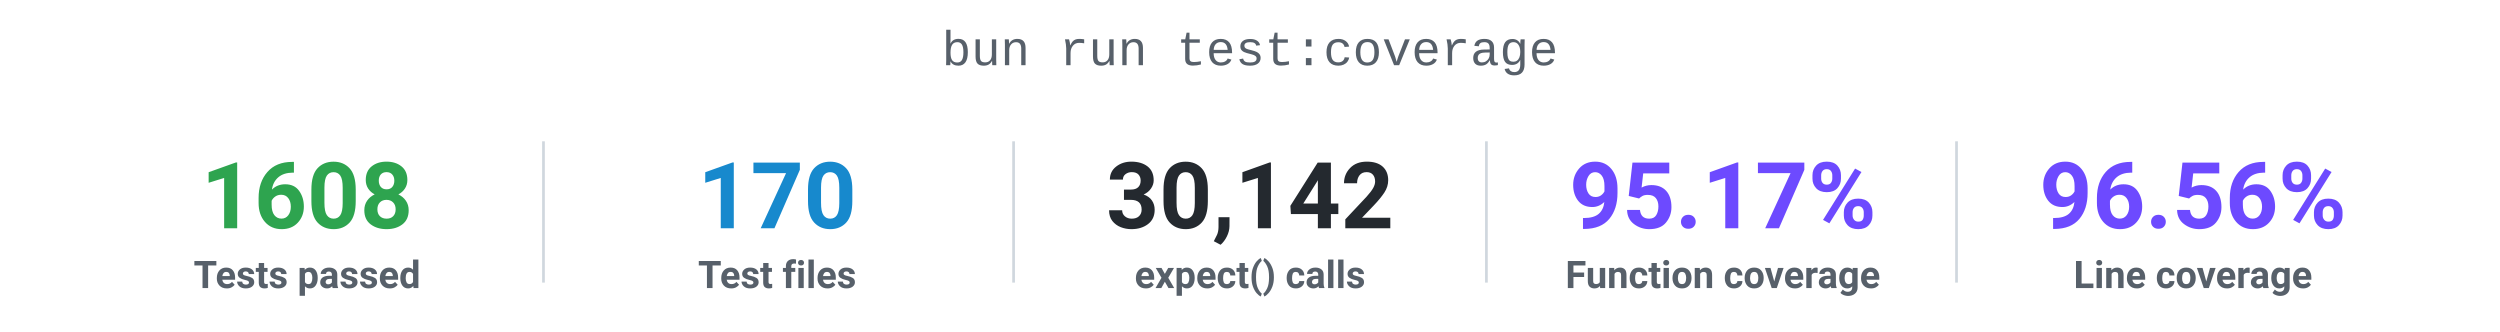
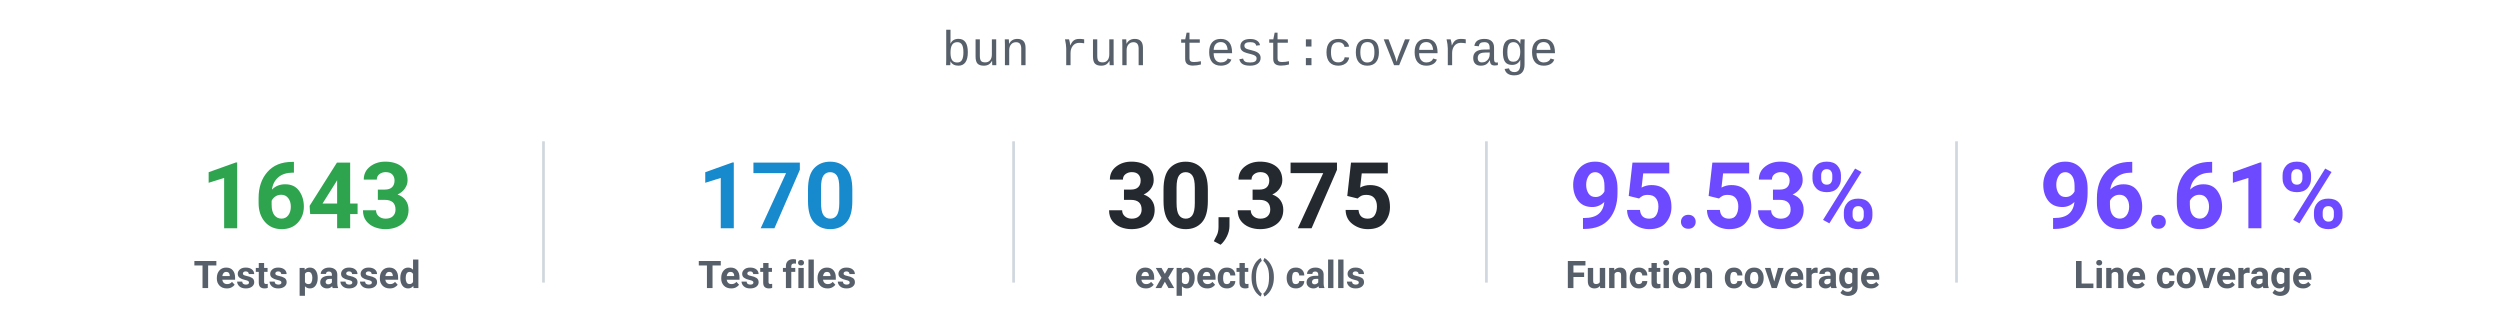
- <svg xmlns="http://www.w3.org/2000/svg" viewBox="0 0 920 122" width="920" height="122" role="img" aria-label="bun run test:coverage — 1608 tests passed, 170 test files, 30,142 expect() calls, 95.17% function coverage, 96.56% line coverage">
+ <svg xmlns="http://www.w3.org/2000/svg" viewBox="0 0 920 122" width="920" height="122" role="img" aria-label="bun run test:coverage — 1643 tests passed, 170 test files, 30,375 expect() calls, 95.53% function coverage, 96.61% line coverage">
  <style>
    .cmd { font-family: ui-monospace, SFMono-Regular, 'SF Mono', Menlo, Consolas, 'Liberation Mono', monospace; font-weight: 500; font-size: 18px; }
    .val { font-family: system-ui, -apple-system, BlinkMacSystemFont, 'Segoe UI', Roboto, sans-serif; font-weight: 700; font-size: 34px; }
    .lbl { font-family: system-ui, -apple-system, BlinkMacSystemFont, 'Segoe UI', Roboto, sans-serif; font-weight: 600; font-size: 14px; }
  </style>
  <text x="460" y="24" text-anchor="middle" class="cmd" fill="#57606a">bun run test:coverage</text>
  <line x1="200" y1="52" x2="200" y2="104" stroke="#d0d7de" stroke-width="1" />
  <line x1="373" y1="52" x2="373" y2="104" stroke="#d0d7de" stroke-width="1" />
  <line x1="547" y1="52" x2="547" y2="104" stroke="#d0d7de" stroke-width="1" />
  <line x1="720" y1="52" x2="720" y2="104" stroke="#d0d7de" stroke-width="1" />
-   <text x="113" y="84" text-anchor="middle" class="val" fill="#2ea44f">1608</text>
+   <text x="113" y="84" text-anchor="middle" class="val" fill="#2ea44f">1643</text>
  <text x="113" y="106" text-anchor="middle" class="lbl" fill="#57606a">Tests passed</text>
  <text x="286" y="84" text-anchor="middle" class="val" fill="#1789cd">170</text>
  <text x="286" y="106" text-anchor="middle" class="lbl" fill="#57606a">Test files</text>
-   <text x="460" y="84" text-anchor="middle" class="val" fill="#24292f">30,142</text>
+   <text x="460" y="84" text-anchor="middle" class="val" fill="#24292f">30,375</text>
  <text x="460" y="106" text-anchor="middle" class="lbl" fill="#57606a">expect() calls</text>
-   <text x="634" y="84" text-anchor="middle" class="val" fill="#6d4aff">95.17%</text>
+   <text x="634" y="84" text-anchor="middle" class="val" fill="#6d4aff">95.53%</text>
  <text x="634" y="106" text-anchor="middle" class="lbl" fill="#57606a">Function coverage</text>
-   <text x="807" y="84" text-anchor="middle" class="val" fill="#6d4aff">96.56%</text>
+   <text x="807" y="84" text-anchor="middle" class="val" fill="#6d4aff">96.61%</text>
  <text x="807" y="106" text-anchor="middle" class="lbl" fill="#57606a">Line coverage</text>
</svg>
